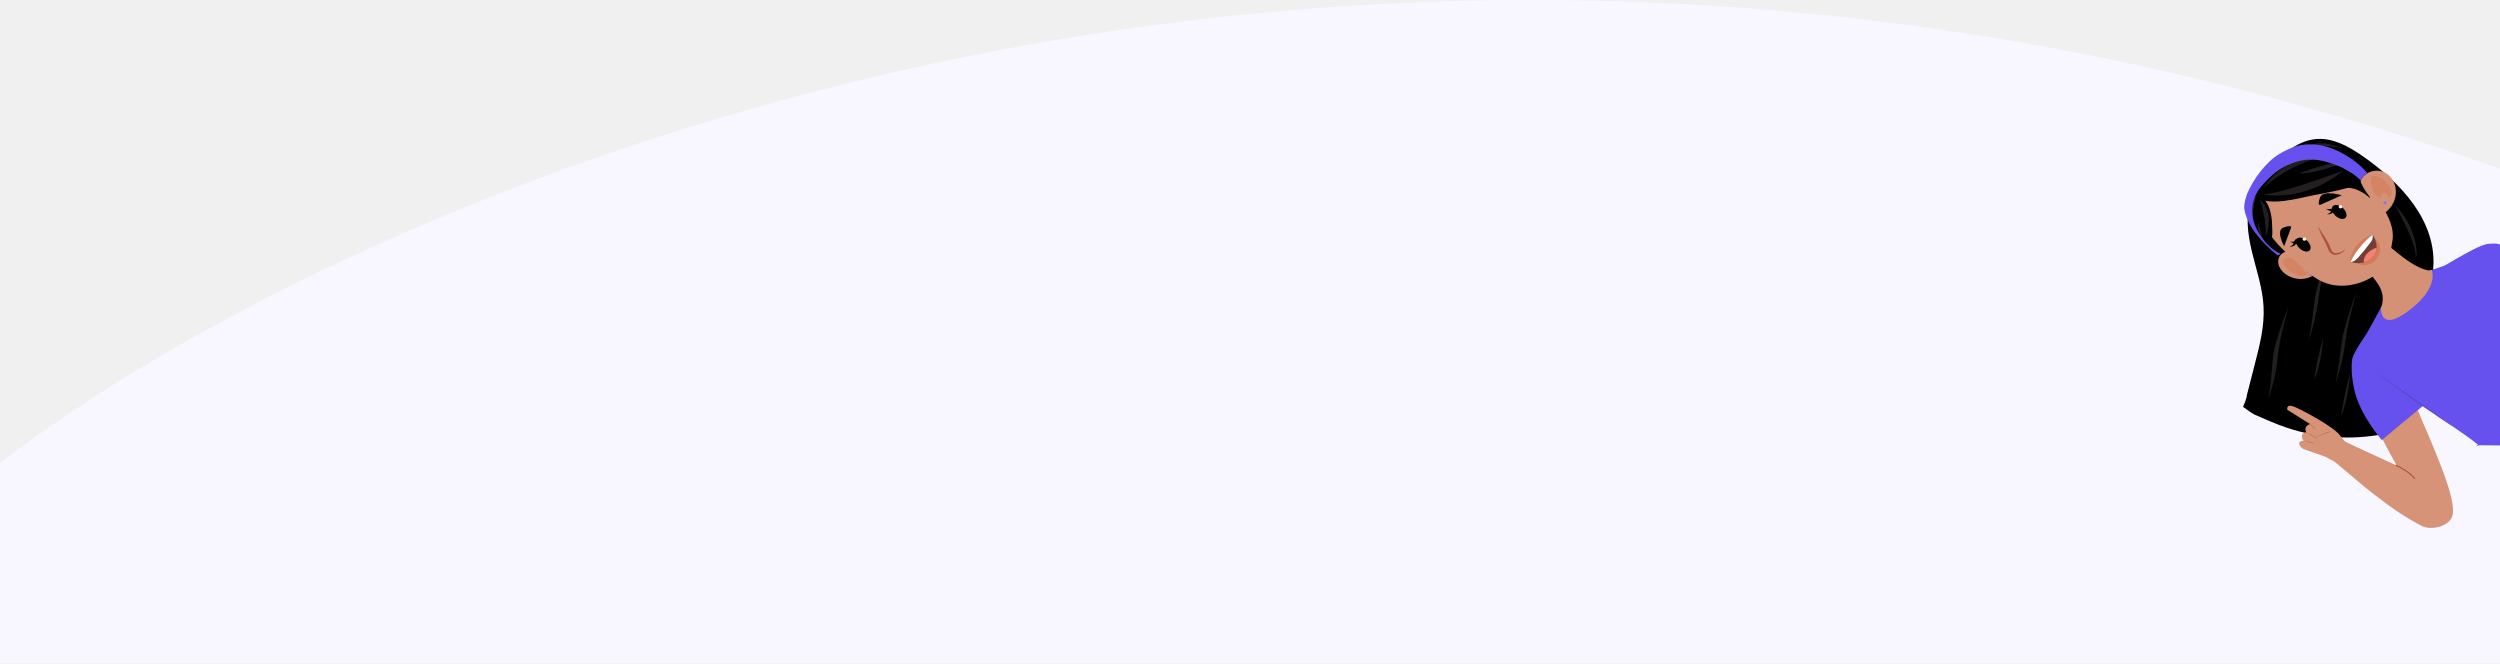
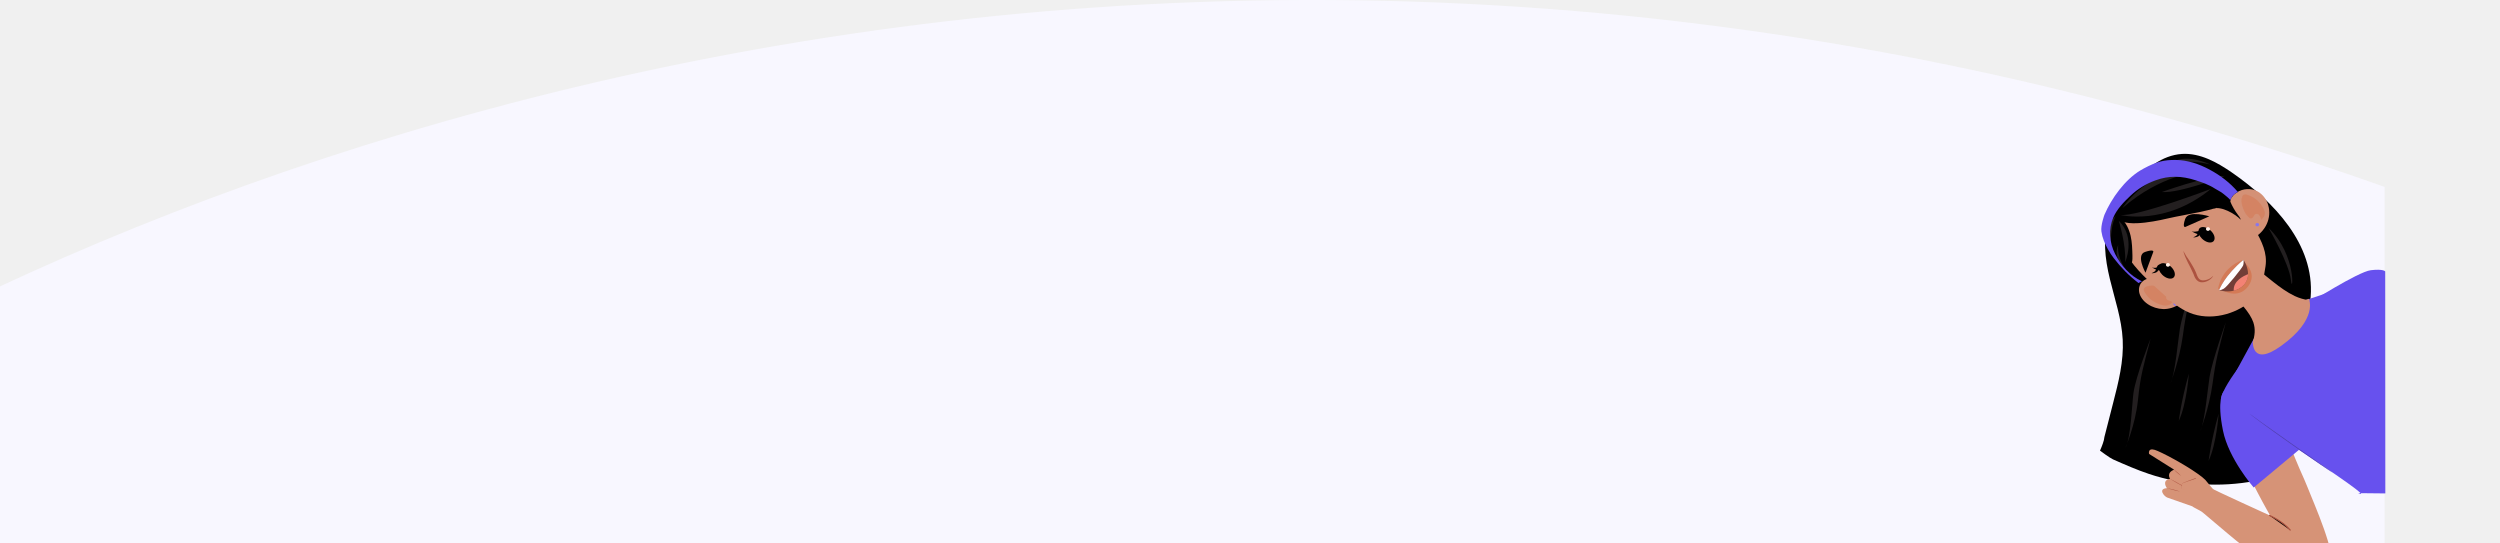
- <svg xmlns="http://www.w3.org/2000/svg" width="1440" height="382" viewBox="0 0 1440 382" fill="none">
+ <svg xmlns="http://www.w3.org/2000/svg" viewBox="200 0 1300 282">
  <path d="M1440 97.207C772.49 -139.668 201.871 111.522 0 266.727V382H1440V97.207Z" fill="#F8F7FF" />
  <path d="M1296.85 126.498C1295.53 120.838 1296.06 114.251 1299.96 109.908C1297.9 112.689 1297.38 116.495 1297.17 119.96C1297.01 122.106 1296.9 124.302 1296.85 126.498Z" fill="black" />
  <path d="M1294.74 225.499C1296.11 220.229 1297.43 214.911 1298.8 209.641C1301.6 198.809 1304.39 187.782 1303.81 176.657C1303.28 165.923 1299.64 155.53 1297.11 144.991C1294.58 134.5 1293.16 123.278 1296.96 113.129C1299.43 106.444 1304.07 100.589 1309.03 95.173C1315.78 87.854 1324.21 80.731 1334.6 80.047C1344.04 79.462 1352.84 84.39 1360.44 89.611C1382.53 104.883 1403.62 127.133 1401.56 154.261C1399.87 175.779 1387.96 195.491 1387.06 217.155C1387.48 215.643 1387.85 214.13 1388.28 212.618C1387.01 223.303 1384.32 233.843 1380.21 243.943C1379.52 245.553 1378.78 247.261 1377.36 248.383C1376.04 249.408 1374.3 249.798 1372.62 250.091C1354.37 253.555 1335.08 252.335 1317.57 246.48C1311.14 244.333 1304.92 241.601 1298.75 238.868C1297.01 238.088 1292 234.331 1292 234.331C1292 234.331 1293.42 231.208 1294 228.915C1294.11 227.792 1294.43 226.67 1294.74 225.499Z" fill="black" />
  <path d="M1350.15 253.994C1350.42 254.433 1380.52 268.144 1380.52 268.144C1380.52 268.144 1369.24 248.871 1361.28 228.963C1365.02 227.792 1368.77 226.67 1372.46 225.499C1376.67 224.182 1380.89 222.864 1385.16 221.547C1386.48 223.889 1388.96 228.183 1391.44 233.55C1392.91 236.721 1394.39 240.722 1395.76 243.748C1397.61 247.846 1399.14 251.408 1399.87 253.262C1403.78 263.167 1414.32 286.49 1412.79 296.249C1411.68 303.275 1400.24 305.666 1395.13 303.031C1385.85 298.152 1379.1 293.858 1366.02 283.66C1360.96 279.708 1356.22 275.561 1351.31 271.462C1349.89 270.291 1348.52 269.12 1347.1 267.9C1346.41 267.315 1345.73 266.778 1345.04 266.192C1344.57 265.753 1340.56 263.801 1340.19 263.46C1341.93 260.386 1342.93 256.385 1345.36 253.506C1345.41 253.555 1349.2 252.482 1350.15 253.994Z" fill="#D69377" />
  <path d="M1379.94 267.949C1379.94 267.949 1386.9 270.877 1391.07 275.805" stroke="#AC523F" stroke-width="0.636" stroke-miterlimit="10" />
  <path d="M1440.31 141.137C1440.31 141.137 1439.47 139.722 1432.83 140.503C1426.18 141.283 1399.82 158.166 1399.82 158.166C1399.82 158.166 1404.62 175.585 1390.12 178.951C1379.58 181.391 1373.99 178.659 1373.99 178.659C1373.99 178.659 1356.32 199.005 1354.9 207.3C1354.9 207.3 1440.05 262.436 1426.24 256.434L1440.37 256.581L1440.31 141.137Z" fill="#6751EE" />
  <path d="M1356.22 203.543C1356.01 204.128 1352.69 207.739 1355.95 223.938C1358.91 238.625 1371.93 253.507 1371.93 253.507L1397.82 231.94L1356.22 203.543Z" fill="#6751EE" />
  <path d="M1369.72 215.107C1369.82 215.254 1369.98 215.351 1370.14 215.449L1371.35 216.425C1372.41 217.254 1373.93 218.425 1375.89 219.84C1379.73 222.67 1385.11 226.525 1391.07 230.721C1397.03 234.917 1402.51 238.674 1406.41 241.407L1411.11 244.578L1412.42 245.408C1412.58 245.505 1412.74 245.603 1412.9 245.701C1412.79 245.554 1412.63 245.457 1412.48 245.359L1411.21 244.432L1406.57 241.163L1391.28 230.428C1385.32 226.232 1379.95 222.426 1376.04 219.645L1371.46 216.327L1370.24 215.449C1370.03 215.303 1369.87 215.205 1369.72 215.107Z" fill="#503FAD" />
  <path d="M1330.54 244.235C1326.27 245.894 1328.43 248.968 1328.43 248.968C1323.79 249.846 1326.8 253.847 1326.8 253.847C1322 254.14 1325.37 258.141 1326.96 258.727L1340.61 263.508L1351 254.677L1346.78 249.554C1345.83 248.578 1344.46 247.504 1342.77 246.333C1335.66 241.259 1323.63 234.916 1320.52 233.94C1316.67 232.769 1317.52 236.038 1317.52 236.038L1330.54 244.235Z" fill="#D69377" />
  <path d="M1334.34 252.433C1334.5 251.847 1334.92 251.311 1335.5 250.969C1337.55 250.091 1339.66 249.359 1341.77 248.578C1341.82 248.676 1341.82 248.773 1341.88 248.871L1339.35 249.749L1337.45 250.383L1336.5 250.725C1336.18 250.823 1335.87 250.92 1335.6 251.067C1335.02 251.359 1334.6 251.847 1334.44 252.433C1334.23 252.969 1334.28 253.604 1334.6 254.092C1334.92 254.58 1335.66 254.775 1336.29 254.726C1336.97 254.726 1337.61 254.58 1338.24 254.336C1337.61 254.58 1336.97 254.726 1336.29 254.726C1335.66 254.726 1334.92 254.58 1334.55 254.092C1334.23 253.604 1334.18 252.969 1334.34 252.433Z" fill="#AC523F" />
  <path d="M1328.27 248.919C1329.54 249.748 1330.86 250.48 1332.18 251.261C1333.49 251.993 1334.81 252.725 1336.24 253.408C1334.97 252.578 1333.65 251.847 1332.33 251.066C1331.02 250.334 1329.7 249.602 1328.27 248.919Z" fill="#AC523F" />
  <path d="M1326.85 253.799C1327.96 254.189 1329.07 254.531 1330.23 254.823C1331.33 255.116 1332.49 255.409 1333.65 255.604C1332.55 255.214 1331.44 254.872 1330.28 254.58C1329.12 254.287 1328.01 254.043 1326.85 253.799Z" fill="#AC523F" />
  <path d="M1330.28 244.089C1330.86 244.723 1331.49 245.309 1332.17 245.894C1332.86 246.48 1333.49 247.016 1334.23 247.504C1333.65 246.87 1333.02 246.285 1332.33 245.699C1331.7 245.162 1331.01 244.577 1330.28 244.089Z" fill="#AC523F" />
  <path d="M1335.92 254.726C1336.61 254.726 1337.19 254.189 1337.19 253.555V252.384C1337.19 251.75 1336.61 251.213 1335.92 251.213C1335.23 251.213 1334.65 251.75 1334.65 252.384V253.555C1334.65 254.189 1335.23 254.726 1335.92 254.726Z" fill="#D69377" />
  <path d="M1353.69 215.105C1353.69 215.105 1352.63 230.817 1348.47 239.599C1348.52 239.599 1349.63 229.548 1353.69 215.105Z" fill="#231F20" />
  <path d="M1338.19 194.321C1338.19 194.321 1337.13 210.033 1332.97 218.815C1332.97 218.815 1334.13 208.764 1338.19 194.321Z" fill="#231F20" />
  <path d="M1357.43 167.533C1357.43 167.533 1350.47 187.099 1348.99 195.882C1348.1 201.2 1346.57 219.302 1344.09 224.328C1344.09 224.328 1348.73 212.471 1350.52 199.541C1352.26 186.611 1353.53 182.659 1357.43 167.533Z" fill="#231F20" />
  <path d="M1341.98 142.551C1341.98 142.551 1335.02 162.117 1333.55 170.899C1332.65 176.218 1331.12 194.32 1328.64 199.346C1328.64 199.346 1333.28 187.489 1335.08 174.559C1336.82 161.58 1338.08 157.677 1341.98 142.551Z" fill="#231F20" />
  <path d="M1318.31 176.072C1318.31 176.072 1310.66 195.492 1309.4 204.323C1308.66 209.642 1308.08 227.988 1305.18 232.916C1305.18 232.916 1310.35 221.157 1311.72 208.178C1313.04 195.101 1314.41 191.198 1318.31 176.072Z" fill="#231F20" />
  <path d="M1361.6 212.276C1358.48 207.592 1358.27 202.079 1360.49 197.541C1360.59 197.199 1360.7 196.906 1360.86 196.565L1379.31 162.654L1415.01 150.7C1415.53 150.504 1416.11 150.309 1416.64 150.163H1416.69H1416.75C1421.6 148.845 1427.08 149.577 1431.61 152.651L1435.09 155.237L1364.18 215.936L1361.6 212.276Z" fill="#6751EE" />
  <path d="M1400.61 155.383L1378.84 162.799L1371.51 177.486C1371.51 177.486 1370.56 191.099 1386.17 179.877C1405.67 165.873 1400.61 155.383 1400.61 155.383Z" fill="#D49176" />
  <path d="M1398.87 160.654C1398.03 162.264 1396.92 163.825 1395.82 165.289C1393.5 168.461 1390.96 171.291 1387.85 173.828C1387.43 174.17 1386.96 174.56 1386.43 174.999C1384.58 176.121 1382.53 177 1380.47 177.78C1378.31 178.61 1376.15 179.195 1373.88 179.342C1373.14 179.342 1372.46 179.293 1371.72 179.195C1371.67 179.195 1371.67 179.195 1371.61 179.195C1371.56 179.195 1371.56 179.195 1371.51 179.195C1371.46 179.195 1371.46 179.195 1371.4 179.195C1371.35 179.195 1371.83 178.756 1371.83 178.756C1371.77 178.756 1371.4 178.415 1371.35 178.415C1372.51 174.414 1372.93 171.193 1371.72 167.583C1370.03 162.606 1364.23 156.36 1360.12 152.896C1359.17 152.115 1364.39 144.845 1365.08 144.016C1366.97 141.576 1368.98 139.966 1371.72 138.551C1378.94 143.528 1385.16 150.017 1393.23 153.921C1395.71 155.092 1398.24 155.775 1400.88 156.165C1400.19 157.629 1399.66 159.19 1398.87 160.654Z" fill="#D49176" />
  <g opacity="0.16">
    <g opacity="0.16">
      <g opacity="0.16">
        <path opacity="0.16" d="M1379.52 152.114C1380.47 150.309 1381.32 148.455 1382.05 146.552C1378.63 143.868 1375.31 141.038 1371.77 138.599C1369.03 140.014 1367.08 141.624 1365.13 144.063C1364.44 144.893 1359.22 152.163 1360.17 152.944C1363.44 155.676 1367.71 160.165 1370.19 164.361C1373.99 160.702 1377.15 156.603 1379.52 152.114Z" fill="#D45B51" />
      </g>
    </g>
  </g>
  <path d="M1319.05 144.843C1316.78 144.452 1314.41 145.623 1313.2 147.429C1312.04 149.234 1311.98 151.576 1312.88 153.577C1315.04 158.456 1321.42 161.335 1326.9 160.603C1329.96 160.212 1332.86 158.797 1334.97 156.699" fill="#D49176" />
  <path d="M1331.12 158.994C1330.6 158.994 1330.17 158.601 1330.17 158.116C1330.17 157.631 1330.6 157.237 1331.12 157.237C1331.65 157.237 1332.07 157.631 1332.07 158.116C1332.07 158.601 1331.65 158.994 1331.12 158.994Z" fill="#8976EB" />
  <path opacity="0.6" d="M1317.73 155.14C1316.99 154.456 1316.31 153.676 1315.78 152.846C1314.83 151.431 1313.93 150.016 1315.94 149.089C1317.31 148.455 1319.26 148.406 1320.79 148.601C1323.48 148.943 1325.85 149.528 1328.01 151.138C1328.22 151.285 1328.43 151.48 1328.54 151.724C1328.8 152.31 1328.22 152.944 1327.69 153.285C1327.11 153.676 1326.48 154.017 1326.38 154.652C1326.16 156.213 1328.91 156.701 1330.07 156.798C1330.01 156.798 1328.38 158.36 1328.06 158.506C1327.27 158.848 1326.22 159.092 1325.37 158.897C1322.47 158.36 1319.79 157.042 1317.73 155.14Z" fill="#D47A56" />
  <path d="M1340.56 87.757C1337.5 86.879 1334.23 86.635 1330.75 87.416C1322.05 89.368 1314.46 94.686 1308.87 101.078C1304.6 105.957 1300.91 111.959 1300.86 118.399C1300.81 124.352 1304.29 130.5 1307.77 135.379C1312.93 142.601 1319.79 148.26 1326.43 154.311C1330.49 158.068 1335.02 161.581 1340.51 163.337C1351.63 166.851 1364.55 162.557 1371.88 155.238C1376.2 150.895 1377.1 144.552 1378.05 138.599C1379.15 131.525 1376.04 125.474 1372.62 119.326C1368.87 112.544 1364.08 106.25 1358.8 100.395C1354.01 95.076 1347.84 89.855 1340.56 87.757Z" fill="#D49176" />
  <path d="M1360.23 109.128C1356.75 101.321 1367.18 95.71 1373.99 99.565C1376.73 101.126 1378.63 103.761 1379.47 106.688C1381.42 113.324 1378.15 120.594 1371.24 124.107" fill="#D49176" />
  <path opacity="0.6" d="M1372.62 103.273C1371.77 102.688 1370.88 102.151 1369.87 101.761C1368.24 101.077 1366.61 100.394 1365.87 102.395C1365.34 103.761 1365.55 105.518 1365.92 106.884C1366.61 109.275 1367.55 111.422 1369.56 113.178C1369.77 113.373 1369.98 113.52 1370.24 113.568C1370.93 113.715 1371.51 113.129 1371.82 112.593C1372.14 112.056 1372.46 111.373 1373.14 111.226C1374.78 110.836 1375.67 113.324 1375.88 114.349C1375.88 114.3 1377.36 112.641 1377.47 112.3C1377.73 111.519 1377.84 110.543 1377.57 109.763C1376.62 107.225 1374.88 104.883 1372.62 103.273Z" fill="#D47A56" />
  <path d="M1373.78 117.716C1373.25 117.716 1372.83 117.322 1372.83 116.837C1372.83 116.352 1373.25 115.959 1373.78 115.959C1374.3 115.959 1374.72 116.352 1374.72 116.837C1374.72 117.322 1374.3 117.716 1373.78 117.716Z" fill="#8976EB" />
  <path d="M1335.29 130.402C1335.76 132.452 1336.66 134.452 1337.61 136.355C1338.55 138.258 1339.61 140.112 1340.4 142.015C1340.51 142.259 1340.61 142.503 1340.72 142.747L1340.98 143.479C1341.19 143.967 1341.4 144.503 1341.77 144.991C1342.09 145.479 1342.56 145.967 1343.14 146.309C1343.41 146.455 1343.77 146.602 1344.09 146.699C1344.41 146.797 1344.72 146.797 1345.09 146.797C1345.73 146.797 1346.36 146.699 1346.94 146.504C1347.52 146.309 1348.05 146.114 1348.57 145.772C1349.57 145.187 1350.42 144.357 1350.89 143.43C1350.1 144.211 1349.21 144.845 1348.26 145.235C1347.78 145.431 1347.25 145.577 1346.73 145.675C1346.2 145.772 1345.67 145.821 1345.2 145.772C1344.72 145.723 1344.3 145.577 1343.93 145.333C1343.56 145.089 1343.3 144.747 1343.04 144.357C1342.77 143.967 1342.61 143.479 1342.4 143.04L1342.14 142.308C1342.03 142.064 1341.93 141.82 1341.82 141.527C1340.98 139.527 1339.82 137.672 1338.71 135.867C1337.39 134.062 1336.29 132.305 1335.29 130.402Z" fill="#AC523F" />
  <path d="M1301.44 113.763C1305.81 118.935 1325.37 114.007 1328.22 113.373C1335.76 111.616 1351.37 109.615 1359.12 105.517C1360.07 105.029 1358.22 108.542 1358.8 107.664C1359.54 106.542 1359.59 105.175 1359.96 103.907C1360.7 101.467 1360.96 100.93 1363.49 99.954C1357.69 89.708 1345.3 84.341 1332.97 85.463C1325.11 86.195 1319.26 87.415 1312.98 91.709C1309.82 93.904 1301.54 104.687 1301.12 107.42C1300.54 110.543 1299.91 111.909 1301.44 113.763Z" fill="black" />
  <path d="M1302.97 113.47C1305.6 115.91 1307.13 119.228 1307.92 122.643C1308.71 126.01 1308.77 129.523 1308.87 132.987C1308.87 134.11 1308.92 135.281 1308.61 136.403C1308.19 138.062 1307.03 139.526 1305.87 140.843C1305.71 140.989 1305.5 141.185 1305.29 141.136C1305.18 141.087 1305.08 140.989 1305.02 140.941C1301.07 136.159 1298.48 130.401 1297.54 124.449C1297.27 122.643 1297.11 120.74 1297.64 118.984C1298.33 116.642 1300.17 114.739 1301.91 112.934C1302.07 113.08 1302.23 113.275 1302.39 113.422" fill="black" />
  <path d="M1359.75 104.834C1360.75 107.225 1362.07 109.518 1363.65 111.616C1364.29 112.446 1364.97 113.275 1365.18 114.251C1362.13 111.079 1355.06 107.078 1350.74 108.493" fill="black" />
  <path d="M1315.67 141.819C1315.67 141.819 1310.56 132.695 1315.36 131.036C1320.15 129.377 1319.73 130.938 1319.73 130.938L1315.67 141.819Z" fill="black" />
  <path d="M1348.84 112.494C1348.84 112.494 1337.92 109.079 1336.29 113.861C1334.65 118.642 1336.39 118.008 1336.39 118.008L1348.84 112.494Z" fill="black" />
  <path d="M1349.63 98.248C1349.63 98.248 1311.46 112.788 1302.55 111.764C1302.55 111.764 1325.9 117.716 1349.63 98.248Z" fill="#231F20" />
  <path d="M1301.75 114.787C1301.75 114.787 1305.66 127.327 1305.08 136.305C1305.08 136.305 1310.77 123.521 1301.75 114.787Z" fill="#231F20" />
  <path d="M1303.7 108.153C1303.7 108.153 1314.57 90.978 1334.44 89.319C1334.44 89.319 1340.93 88.489 1342.67 89.611C1342.67 89.611 1323.95 90.587 1303.7 108.153Z" fill="#231F20" />
  <path d="M1300.17 112.299C1300.17 112.299 1291.42 119.764 1298.01 131.182C1298.01 131.182 1296.38 119.959 1300.17 112.299Z" fill="#231F20" />
  <path d="M1356.9 91.465C1356.9 91.465 1333.39 100.638 1324.16 99.857C1324.16 99.857 1346.3 91.758 1356.9 91.465Z" fill="#231F20" />
  <path d="M1301.49 127.328C1301.49 127.328 1300.44 132.647 1304.76 139.234C1304.76 139.234 1298.43 133.769 1301.49 127.328Z" fill="#231F20" />
  <path d="M1379.63 118.496C1379.63 118.496 1390.44 137.135 1391.28 145.674C1392.18 154.261 1394.6 132.792 1379.63 118.496Z" fill="#231F20" />
  <path d="M1349.42 85.561C1349.42 85.561 1335.5 78.73 1328.12 85.561C1328.12 85.561 1336.5 82.292 1349.42 85.561Z" fill="#231F20" />
  <path d="M1359.75 104.249C1359.91 103.712 1356.75 101.272 1356.27 100.882C1354.85 99.662 1353.16 98.979 1351.74 98.052C1348.78 96.1 1345.15 94.832 1341.77 93.758C1334.5 91.416 1327.9 91.172 1320.79 93.807C1315.94 95.564 1311.51 98.296 1307.87 101.76C1304.39 105.029 1300.75 108.786 1298.91 113.129C1296.32 119.13 1296.85 126.157 1299.86 132.061C1302.86 137.964 1307.55 143.38 1313.83 146.308C1313.3 146.454 1312.4 146.894 1312.03 147.186C1306.97 143.332 1302.97 139.184 1299.17 134.256C1298.01 132.744 1296.96 131.182 1296.06 129.523C1294.48 126.547 1293.21 123.717 1292.74 120.399C1292.26 117.227 1294.32 111.665 1294.32 111.665C1298.01 103.029 1304.97 93.465 1313.04 88.586C1313.56 88.293 1314.2 88.049 1314.67 87.659C1321.68 83.902 1325.48 83.121 1331.33 83.17C1337.5 83.219 1343.51 85.268 1348.89 88.147C1354.58 91.172 1359.7 95.076 1363.71 99.857C1361.75 100.736 1360.28 102.346 1359.75 104.249Z" fill="#6751EE" />
  <path d="M1318.99 139.037C1320 139.476 1321.47 139.184 1322.53 138.94C1322.58 138.305 1322.79 137.769 1323.21 137.378C1324.53 136.256 1327.11 136.939 1329.06 138.842C1331.02 140.794 1331.49 143.233 1330.22 144.356C1328.91 145.478 1326.32 144.795 1324.37 142.892C1323.63 142.16 1323.11 141.379 1322.79 140.599C1321.16 140.501 1318.99 139.037 1318.99 139.037Z" fill="black" />
  <path d="M1327.32 138.696C1326.74 138.696 1326.27 138.259 1326.27 137.72C1326.27 137.181 1326.74 136.744 1327.32 136.744C1327.91 136.744 1328.38 137.181 1328.38 137.72C1328.38 138.259 1327.91 138.696 1327.32 138.696Z" fill="#FFEEE5" />
  <path d="M1319.1 142.111C1319.47 142.063 1319.84 142.014 1320.21 141.965C1320.58 141.868 1321 141.77 1321.37 141.575C1321.58 141.477 1321.74 141.331 1321.89 141.184C1322.05 141.038 1322.16 140.843 1322.26 140.648C1322.47 140.306 1322.63 140.013 1322.79 139.721C1322.95 139.428 1323.21 139.135 1323.32 139.038C1323.32 139.038 1323.42 138.94 1323.53 138.891C1323.63 138.794 1323.79 138.745 1323.9 138.647C1324.16 138.501 1324.42 138.354 1324.69 138.208C1324.95 138.11 1325.21 137.964 1325.58 138.062L1325.69 137.964C1325.64 137.769 1325.48 137.574 1325.21 137.476C1325 137.379 1324.74 137.281 1324.53 137.281C1324.05 137.232 1323.63 137.281 1323.21 137.427C1323 137.476 1322.79 137.574 1322.58 137.671C1322.37 137.769 1322.16 137.915 1321.95 138.159C1321.79 138.403 1321.68 138.55 1321.63 138.745C1321.58 138.94 1321.52 139.086 1321.42 139.282C1321.31 139.623 1321.21 139.965 1321.05 140.257C1321 140.404 1320.94 140.55 1320.89 140.648C1320.84 140.745 1320.73 140.843 1320.63 140.989C1320.21 141.428 1319.47 141.721 1318.84 142.063L1319.1 142.111Z" fill="black" />
  <path d="M1339.66 120.254C1340.67 120.693 1342.14 120.4 1343.2 120.156C1343.25 119.522 1343.46 118.985 1343.88 118.595C1345.2 117.473 1347.78 118.156 1349.73 120.059C1351.69 122.011 1352.16 124.45 1350.89 125.572C1349.58 126.695 1346.99 126.012 1345.04 124.109C1344.3 123.377 1343.78 122.596 1343.46 121.815C1341.83 121.718 1339.66 120.254 1339.66 120.254Z" fill="black" />
  <path d="M1340.51 123.426C1341.14 123.084 1341.88 122.791 1342.3 122.352C1342.41 122.255 1342.51 122.157 1342.56 122.011C1342.62 121.913 1342.67 121.815 1342.72 121.62C1342.83 121.327 1342.99 120.986 1343.09 120.644C1343.14 120.498 1343.2 120.303 1343.3 120.108C1343.35 119.912 1343.46 119.766 1343.62 119.522C1343.83 119.278 1344.04 119.132 1344.25 119.034C1344.46 118.937 1344.67 118.839 1344.88 118.79C1345.31 118.693 1345.73 118.595 1346.2 118.644C1346.41 118.644 1346.68 118.741 1346.89 118.839C1347.1 118.937 1347.26 119.132 1347.36 119.327L1347.26 119.425C1346.89 119.327 1346.62 119.425 1346.36 119.571C1346.1 119.717 1345.83 119.864 1345.57 120.01C1345.46 120.108 1345.31 120.156 1345.2 120.254C1345.09 120.303 1344.99 120.4 1344.99 120.4C1344.88 120.547 1344.62 120.84 1344.46 121.083C1344.25 121.376 1344.09 121.669 1343.93 122.011C1343.83 122.157 1343.72 122.352 1343.57 122.547C1343.41 122.694 1343.2 122.84 1343.04 122.938C1342.67 123.133 1342.25 123.23 1341.88 123.328C1341.51 123.426 1341.14 123.474 1340.77 123.474L1340.51 123.426Z" fill="black" />
  <path d="M1348.15 120.059C1347.57 120.059 1347.1 119.622 1347.1 119.083C1347.1 118.544 1347.57 118.107 1348.15 118.107C1348.73 118.107 1349.21 118.544 1349.21 119.083C1349.21 119.622 1348.73 120.059 1348.15 120.059Z" fill="#FFEEE5" />
  <path d="M1366.97 136.354C1366.97 136.354 1374.25 141.916 1369.03 148.893C1363.76 155.871 1355.9 151.089 1355.9 151.089L1366.97 136.354Z" fill="#D47A56" />
  <path d="M1353.37 150.356C1353.37 150.356 1354.32 139.719 1366.18 135.133C1366.18 135.133 1363.71 146.892 1353.37 150.356Z" fill="#D47A56" />
  <path d="M1353.9 150.893C1353.9 150.893 1357.59 152.113 1361.49 151.186C1363.34 150.746 1365.23 149.819 1366.82 148.112C1368.4 146.355 1368.92 144.403 1368.98 142.549C1369.03 138.597 1366.61 135.084 1366.61 135.084C1356.8 143.184 1354.06 150.551 1353.9 150.893Z" fill="#733E37" />
  <path d="M1353.9 150.893C1353.9 150.893 1354.64 151.088 1356.38 150.112C1358.12 149.136 1365.76 139.524 1366.34 138.207C1366.92 136.889 1366.61 135.084 1366.61 135.084C1356.8 143.184 1354.06 150.551 1353.9 150.893Z" fill="white" />
  <path d="M1361.54 151.185C1363.39 150.746 1365.29 149.819 1366.87 148.111C1368.45 146.355 1368.98 144.403 1369.03 142.549C1366.45 143.525 1361.18 146.16 1361.54 151.185Z" fill="#F38274" />
</svg>
